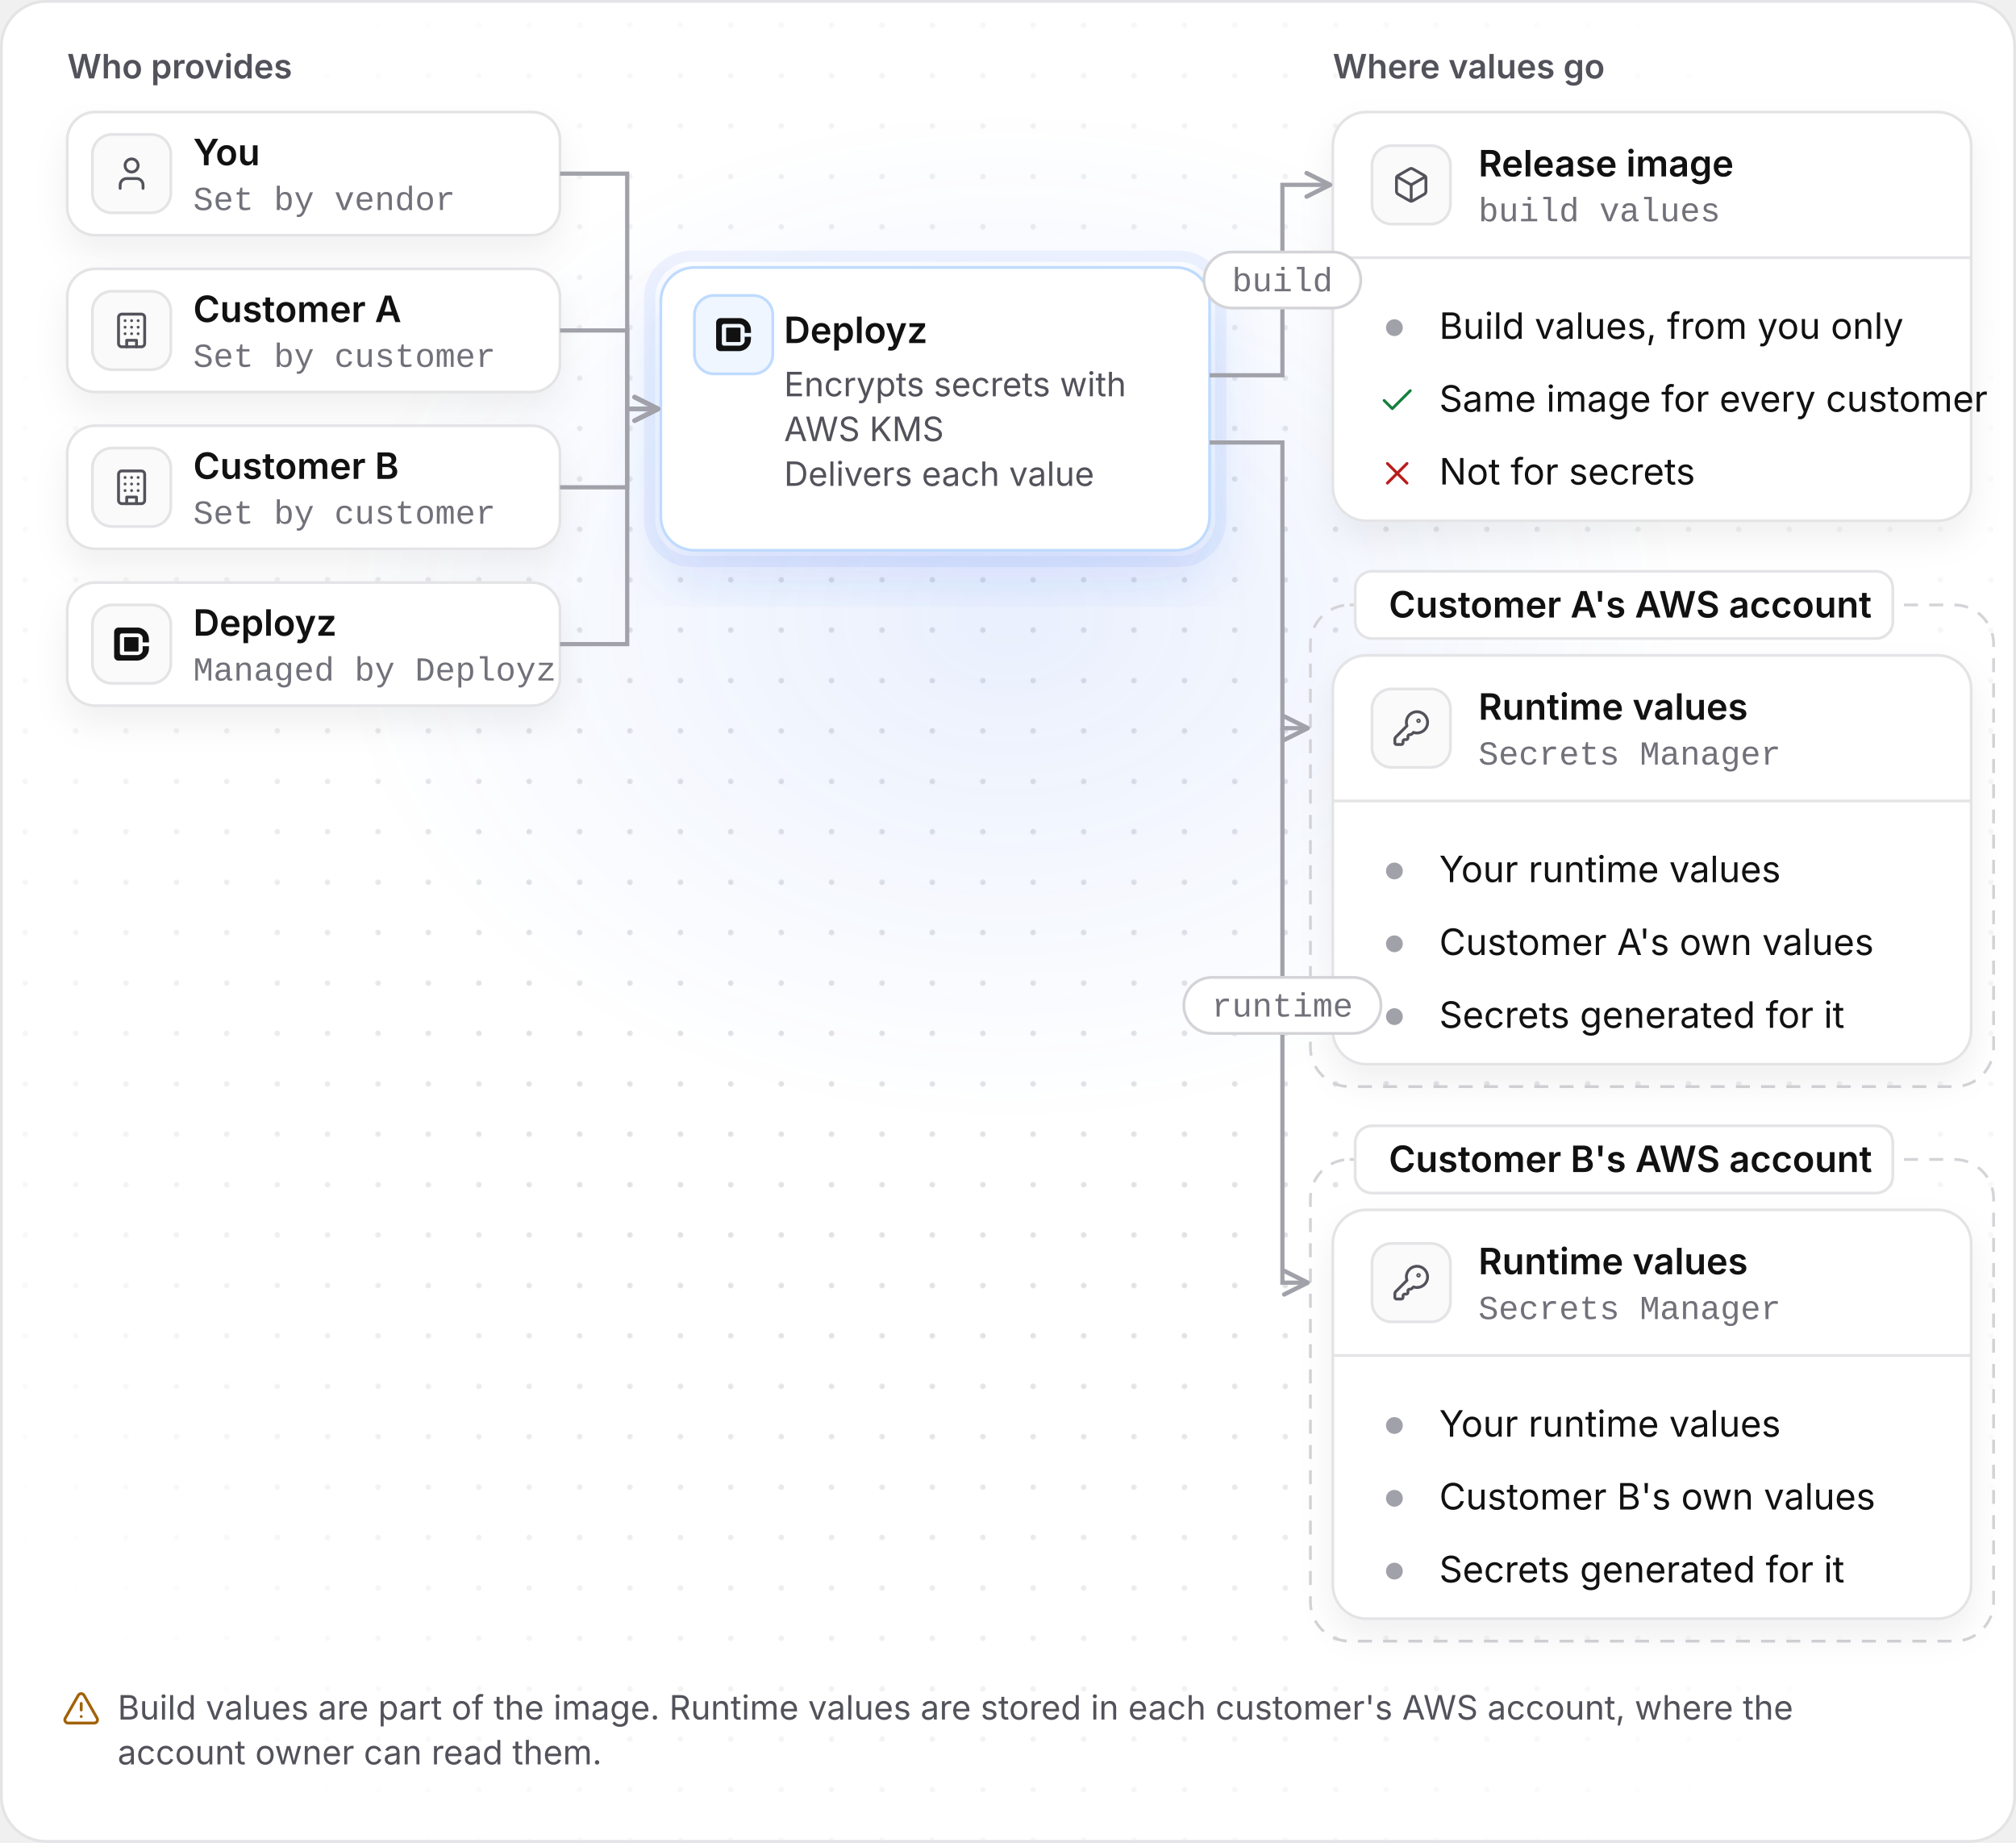
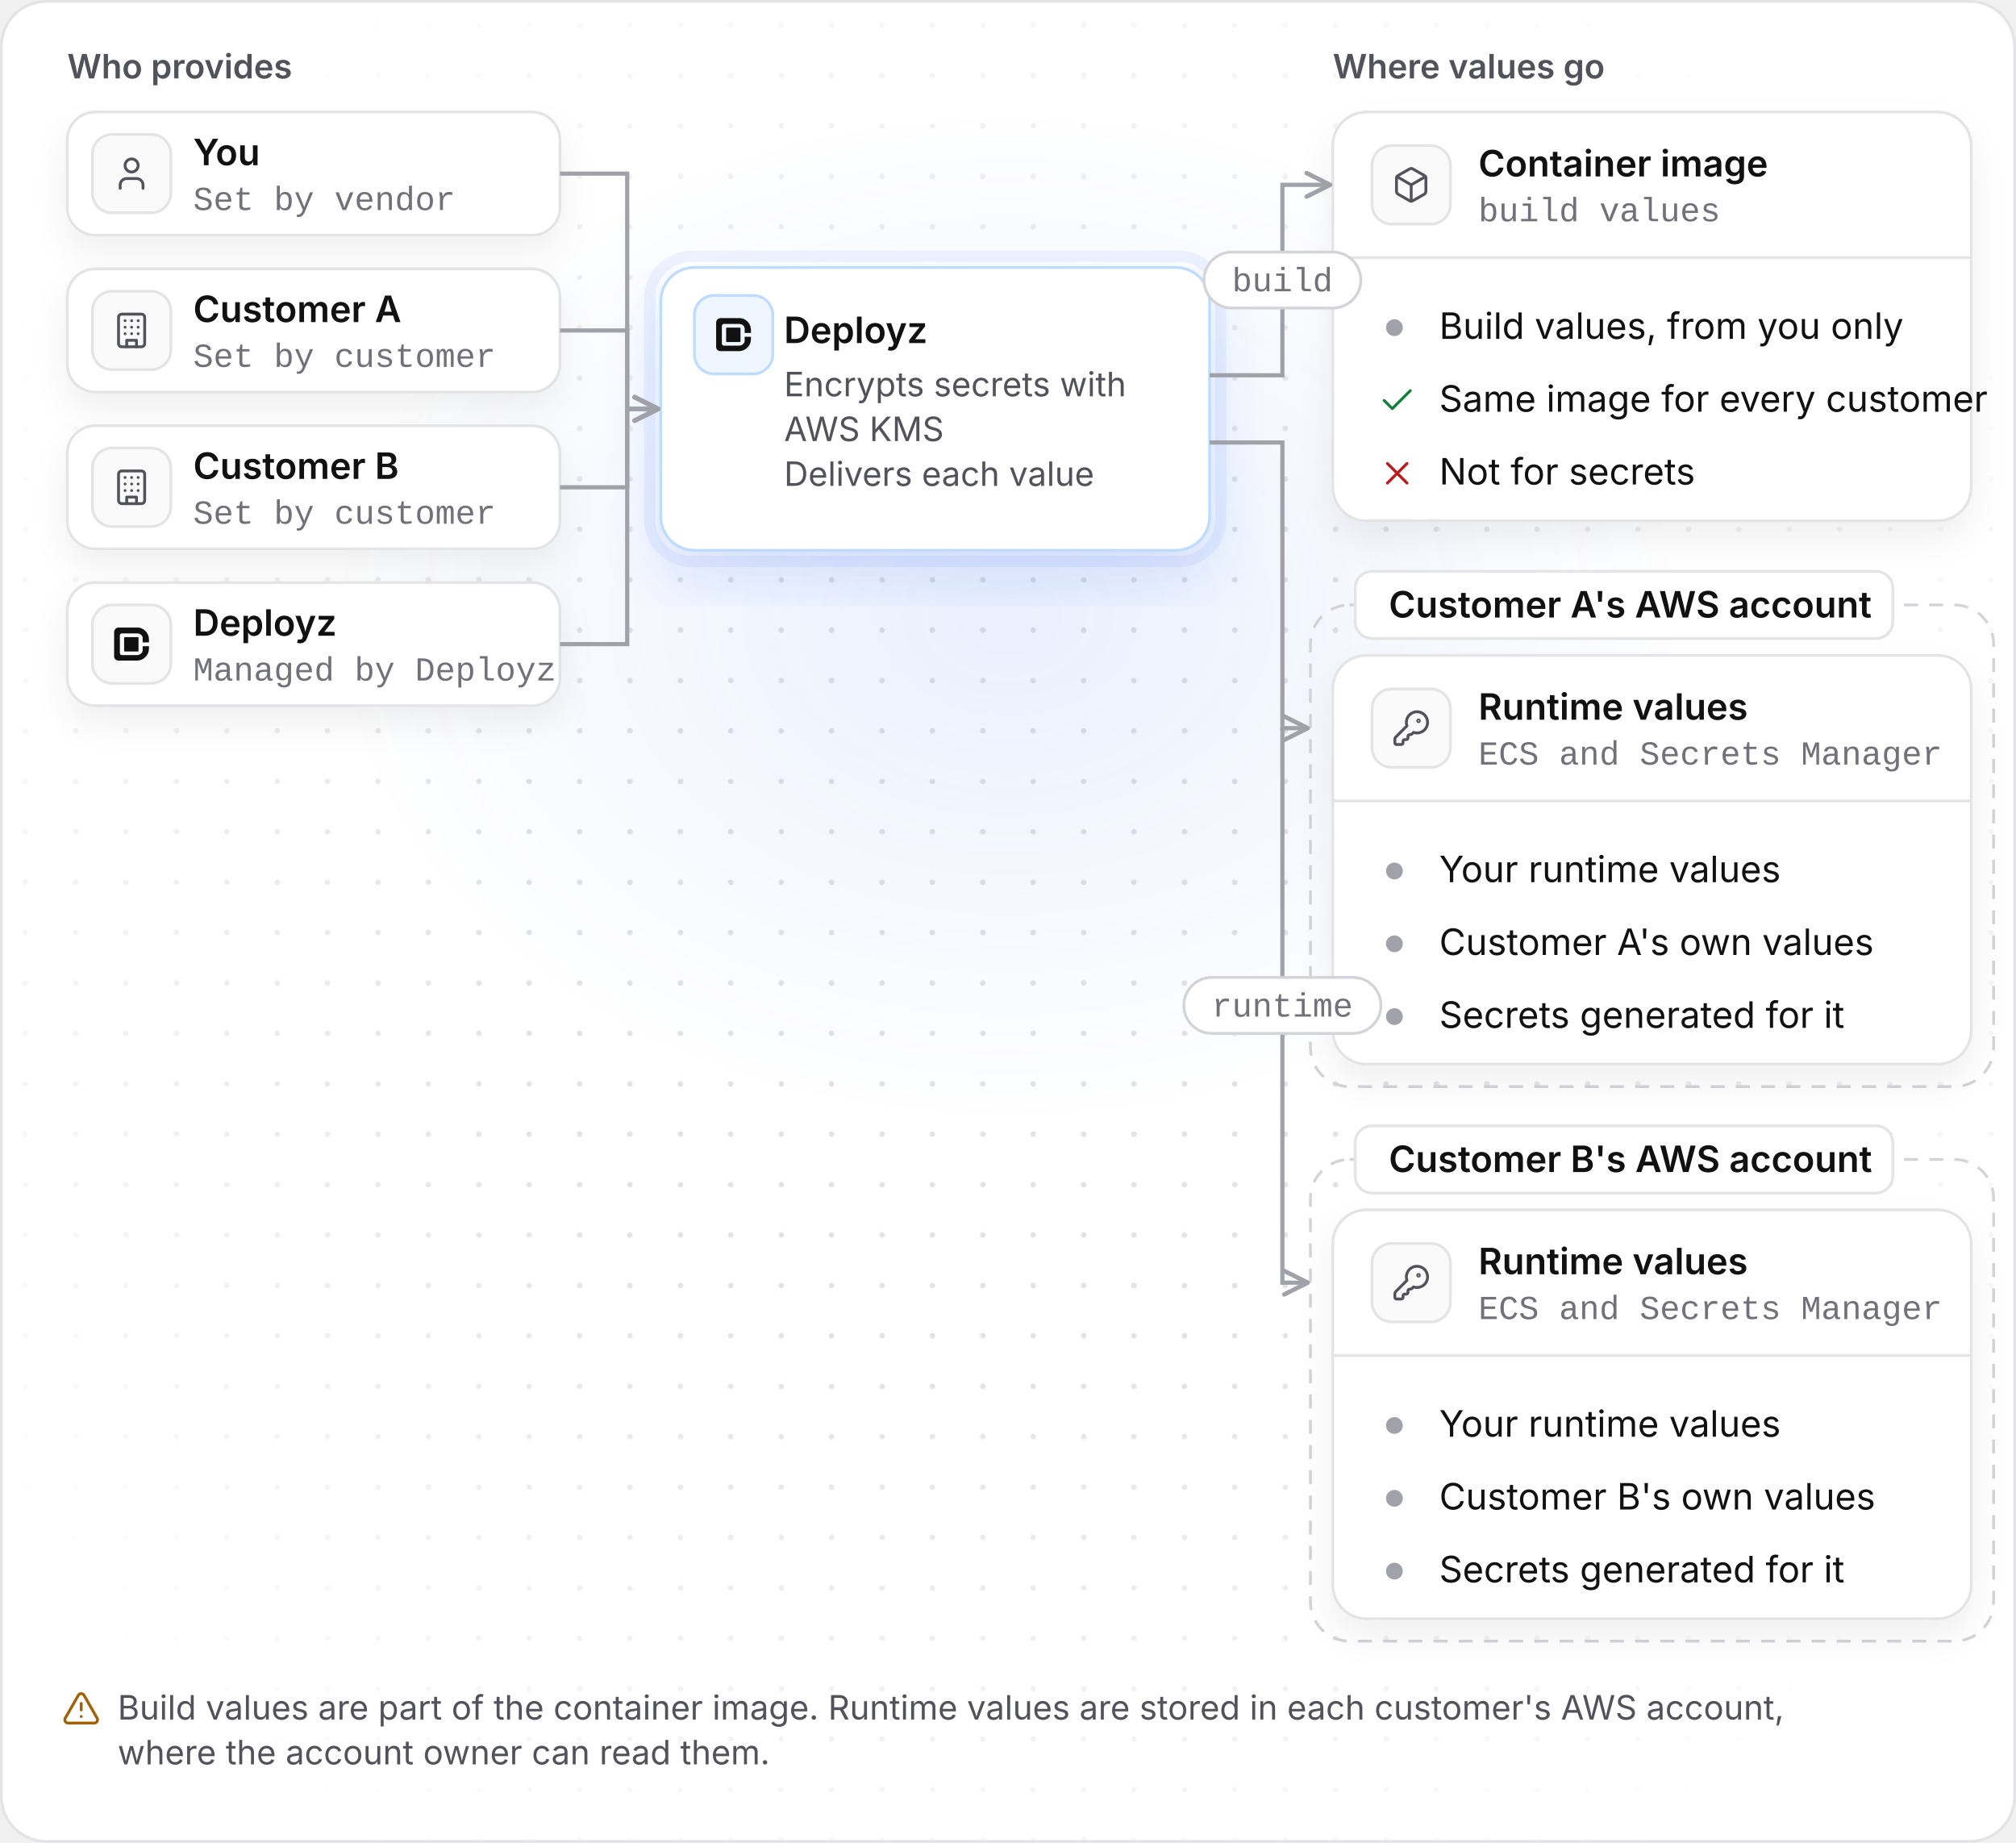
<svg xmlns="http://www.w3.org/2000/svg" width="720" height="658" viewBox="0 0 720 658" role="img" aria-labelledby="title desc">
  <defs>
    <style>
      text { font-family: Inter, "Inter Variable", ui-sans-serif, system-ui, -apple-system, "Segoe UI", sans-serif; fill: #111111; }
      .title { font-size: 13px; font-weight: 600; }
      .heading { font-size: 15px; font-weight: 600; letter-spacing: -0.01em; }
      .body { font-size: 13px; fill: #111111; }
      .label { font-size: 12px; font-weight: 600; fill: #52525B; }
      .note { font-size: 12px; fill: #52525B; }
      .badge { font-size: 12px; font-weight: 500; }
      .num { font-size: 12px; font-weight: 600; fill: #FFFFFF; }
      .mono { font-family: ui-monospace, SFMono-Regular, Menlo, Consolas, "Liberation Mono", monospace; font-size: 12px; fill: #71717A; }
      .mono-dark { font-family: ui-monospace, SFMono-Regular, Menlo, Consolas, "Liberation Mono", monospace; font-size: 12px; fill: #111111; }
      .mono-brand { font-family: ui-monospace, SFMono-Regular, Menlo, Consolas, "Liberation Mono", monospace; font-size: 12px; fill: #1D4ED8; }
      .boundary { fill: none; stroke: #A1A1AA; stroke-width: 1; stroke-dasharray: 5 4; }
      .tag { fill: #FFFFFF; stroke: #E4E4E7; }
      .band { fill: #FAFAFA; stroke: #E4E4E7; }
      .tile { fill: #FFFFFF; stroke: #E4E4E7; }
      .tile-optional { fill: #FFFFFF; stroke: #A1A1AA; stroke-dasharray: 4 3; }
      .icon-tile { fill: #FAFAFA; stroke: #E4E4E7; }
      .icon { fill: none; stroke: #52525B; stroke-width: 1.75; stroke-linecap: round; stroke-linejoin: round; }
      .track { fill: none; stroke: #A1A1AA; stroke-width: 1.5; }
      .track-dashed { fill: none; stroke: #A1A1AA; stroke-width: 1.5; stroke-dasharray: 4 4; }
      .beam { fill: none; stroke: #2563EB; stroke-width: 1.5; }
      .port { fill: #FFFFFF; stroke: #A1A1AA; stroke-width: 1.5; }
      .port-brand { fill: #FFFFFF; stroke: #2563EB; stroke-width: 1.5; }
    </style>
    <pattern id="dots" width="18" height="18" patternUnits="userSpaceOnUse">
      <circle cx="9" cy="9" r="1" fill="#D4D4D8" />
    </pattern>
    <radialGradient id="fade" cx="50%" cy="50%" r="60%">
      <stop offset="40%" stop-color="#FFFFFF" />
      <stop offset="100%" stop-color="#000000" />
    </radialGradient>
    <mask id="fade-mask">
      <rect width="720" height="658" fill="url(#fade)" />
    </mask>
    <radialGradient id="light" cx="50%" cy="50%" r="50%">
      <stop offset="0%" stop-color="#2563EB" stop-opacity="0.10" />
      <stop offset="100%" stop-color="#2563EB" stop-opacity="0" />
    </radialGradient>
    <filter id="shadow" x="-10%" y="-20%" width="120%" height="160%">
      <feDropShadow dx="0" dy="1" stdDeviation="1" flood-color="#111111" flood-opacity="0.04" />
      <feDropShadow dx="0" dy="6" stdDeviation="6" flood-color="#111111" flood-opacity="0.06" />
    </filter>
    <filter id="shadow-brand" x="-10%" y="-10%" width="120%" height="130%">
      <feDropShadow dx="0" dy="1" stdDeviation="1" flood-color="#111111" flood-opacity="0.04" />
      <feDropShadow dx="0" dy="10" stdDeviation="10" flood-color="#2563EB" flood-opacity="0.14" />
    </filter>
    <marker id="arrow" viewBox="0 0 10 10" refX="8" refY="5" markerWidth="7" markerHeight="7" orient="auto-start-reverse">
      <path d="M1 1L9 5L1 9" fill="none" stroke="#A1A1AA" stroke-width="1.5" stroke-linecap="round" stroke-linejoin="round" />
    </marker>
    <marker id="arrow-brand" viewBox="0 0 10 10" refX="8" refY="5" markerWidth="7" markerHeight="7" orient="auto-start-reverse">
      <path d="M1 1L9 5L1 9" fill="none" stroke="#2563EB" stroke-width="1.5" stroke-linecap="round" stroke-linejoin="round" />
    </marker>
    <symbol id="mark" viewBox="0 0 349 349">
      <path d="M 111 113 L 109 115 L 109 116 L 108 117 L 108 236 L 110 238 L 110 239 L 111 239 L 112 240 L 232 240 L 233 239 L 234 239 L 236 236 L 236 116 L 235 115 L 235 114 L 234 114 L 231 112 L 114 112 L 113 113 ZM 27 43 L 27 44 L 23 49 L 23 51 L 22 52 L 22 53 L 21 54 L 21 56 L 20 57 L 20 61 L 19 62 L 19 290 L 20 291 L 20 294 L 21 295 L 21 297 L 22 298 L 22 299 L 23 300 L 24 303 L 26 305 L 26 306 L 34 314 L 37 315 L 39 317 L 41 317 L 44 319 L 46 319 L 47 320 L 50 320 L 51 321 L 229 321 L 230 320 L 237 320 L 238 319 L 243 319 L 244 318 L 247 318 L 248 317 L 250 317 L 251 316 L 253 316 L 254 315 L 257 315 L 258 314 L 259 314 L 260 313 L 262 313 L 267 310 L 269 310 L 270 309 L 271 309 L 273 307 L 274 307 L 275 306 L 278 305 L 280 303 L 281 303 L 283 301 L 284 301 L 288 297 L 289 297 L 297 289 L 298 289 L 300 287 L 300 286 L 306 280 L 306 279 L 308 277 L 308 276 L 311 273 L 311 272 L 313 270 L 314 267 L 316 265 L 316 264 L 317 263 L 317 262 L 318 261 L 318 260 L 321 255 L 321 253 L 322 252 L 322 250 L 323 249 L 323 247 L 324 246 L 324 244 L 325 243 L 325 241 L 326 240 L 326 236 L 327 235 L 327 231 L 328 230 L 328 219 L 329 218 L 329 194 L 328 193 L 274 193 L 273 194 L 273 234 L 272 235 L 272 238 L 271 239 L 271 241 L 270 242 L 270 243 L 269 244 L 268 247 L 264 252 L 264 253 L 256 261 L 255 261 L 252 264 L 251 264 L 250 265 L 249 265 L 244 268 L 242 268 L 241 269 L 239 269 L 238 270 L 236 270 L 235 271 L 230 271 L 229 272 L 85 272 L 84 271 L 82 271 L 81 270 L 78 269 L 73 264 L 73 263 L 71 260 L 71 258 L 70 257 L 70 94 L 71 93 L 71 91 L 72 90 L 73 87 L 78 82 L 79 82 L 82 80 L 84 80 L 85 79 L 230 79 L 231 80 L 236 80 L 237 81 L 240 81 L 241 82 L 243 82 L 244 83 L 246 83 L 247 84 L 250 85 L 255 89 L 256 89 L 266 99 L 266 100 L 268 102 L 268 103 L 271 108 L 271 110 L 272 111 L 272 114 L 273 115 L 273 159 L 329 159 L 329 129 L 328 128 L 328 118 L 327 117 L 327 112 L 326 111 L 326 107 L 325 106 L 325 104 L 324 103 L 324 100 L 323 99 L 323 97 L 321 94 L 321 92 L 320 91 L 320 90 L 319 89 L 319 88 L 318 87 L 318 86 L 317 85 L 317 84 L 316 83 L 316 82 L 315 81 L 315 80 L 314 79 L 313 76 L 311 74 L 311 73 L 309 71 L 309 70 L 306 67 L 306 66 L 290 50 L 289 50 L 286 47 L 285 47 L 282 44 L 281 44 L 279 42 L 278 42 L 277 41 L 276 41 L 275 40 L 274 40 L 273 39 L 272 39 L 271 38 L 270 38 L 269 37 L 268 37 L 267 36 L 266 36 L 261 33 L 259 33 L 258 32 L 256 32 L 255 31 L 252 31 L 251 30 L 248 30 L 247 29 L 244 29 L 243 28 L 237 28 L 236 27 L 53 27 L 52 28 L 49 28 L 48 29 L 46 29 L 45 30 L 43 30 L 42 31 L 39 32 L 37 34 L 36 34 Z" fill="#111111" fill-rule="evenodd" />
    </symbol>
    <symbol id="i-alert" viewBox="0 0 24 24">
      <path d="m21.73 18-8-14a2 2 0 0 0-3.48 0l-8 14A2 2 0 0 0 4 21h16a2 2 0 0 0 1.73-3" />
      <path d="M12 9v4" />
      <path d="M12 17h.01" />
    </symbol>
    <symbol id="i-box" viewBox="0 0 24 24">
      <path d="M21 8a2 2 0 0 0-1-1.73l-7-4a2 2 0 0 0-2 0l-7 4A2 2 0 0 0 3 8v8a2 2 0 0 0 1 1.73l7 4a2 2 0 0 0 2 0l7-4A2 2 0 0 0 21 16Z" />
      <path d="m3.3 7 8.7 5 8.7-5" />
      <path d="M12 22V12" />
    </symbol>
    <symbol id="i-building" viewBox="0 0 24 24">
      <rect width="16" height="20" x="4" y="2" rx="2" ry="2" />
      <path d="M9 22v-4h6v4" />
      <path d="M8 6h.01" />
      <path d="M16 6h.01" />
      <path d="M12 6h.01" />
      <path d="M12 10h.01" />
      <path d="M12 14h.01" />
      <path d="M16 10h.01" />
      <path d="M16 14h.01" />
      <path d="M8 10h.01" />
      <path d="M8 14h.01" />
    </symbol>
    <symbol id="i-check" viewBox="0 0 24 24">
      <path d="M20 6 9 17l-5-5" />
    </symbol>
    <symbol id="i-key" viewBox="0 0 24 24">
      <path d="M2.586 17.414A2 2 0 0 0 2 18.828V21a1 1 0 0 0 1 1h3a1 1 0 0 0 1-1v-1a1 1 0 0 1 1-1h1a1 1 0 0 0 1-1v-1a1 1 0 0 1 1-1h.172a2 2 0 0 0 1.414-.586l.814-.814a6.5 6.5 0 1 0-4-4z" />
      <circle cx="16.5" cy="7.5" r=".5" />
    </symbol>
    <symbol id="i-user" viewBox="0 0 24 24">
      <path d="M19 21v-2a4 4 0 0 0-4-4H9a4 4 0 0 0-4 4v2" />
      <circle cx="12" cy="7" r="4" />
    </symbol>
    <symbol id="i-x" viewBox="0 0 24 24">
      <path d="M18 6 6 18" />
      <path d="m6 6 12 12" />
    </symbol>
  </defs>
  <g id="stage">
    <rect x="0.5" y="0.5" width="719" height="657" rx="16" fill="#FFFFFF" stroke="#E4E4E7" />
    <rect x="1" y="1" width="718" height="656" rx="16" fill="url(#dots)" mask="url(#fade-mask)" opacity="0.7" />
    <ellipse cx="360.0" cy="220" rx="240" ry="180" fill="url(#light)" />
  </g>
  <g id="sources">
    <text class="label" x="24" y="28">Who provides</text>
    <rect class="tile" x="24" y="40" width="176" height="44" rx="10" filter="url(#shadow)" />
    <rect x="33" y="48" width="28" height="28" rx="7" class="icon-tile" />
    <use href="#i-user" class="icon" x="40" y="55" width="14" height="14" />
    <text class="title" x="69" y="59">You</text>
    <text class="mono" x="69" y="75">Set by vendor</text>
    <rect class="tile" x="24" y="96" width="176" height="44" rx="10" filter="url(#shadow)" />
    <rect x="33" y="104" width="28" height="28" rx="7" class="icon-tile" />
    <use href="#i-building" class="icon" x="40" y="111" width="14" height="14" />
    <text class="title" x="69" y="115">Customer A</text>
    <text class="mono" x="69" y="131">Set by customer</text>
    <rect class="tile" x="24" y="152" width="176" height="44" rx="10" filter="url(#shadow)" />
    <rect x="33" y="160" width="28" height="28" rx="7" class="icon-tile" />
    <use href="#i-building" class="icon" x="40" y="167" width="14" height="14" />
    <text class="title" x="69" y="171">Customer B</text>
    <text class="mono" x="69" y="187">Set by customer</text>
    <rect class="tile" x="24" y="208" width="176" height="44" rx="10" filter="url(#shadow)" />
    <rect x="33" y="216" width="28" height="28" rx="7" class="icon-tile" />
    <use href="#mark" x="40" y="223" width="14" height="14" />
    <text class="title" x="69" y="227">Deployz</text>
    <text class="mono" x="69" y="243">Managed by Deployz</text>
  </g>
  <g id="deployz">
    <rect x="232" y="91.5" width="204" height="109" rx="15" style="fill:none;stroke:#2563EB;stroke-opacity:0.07;stroke-width:4" />
    <rect x="236" y="95.5" width="196" height="101" rx="12" style="fill:#FFFFFF;stroke:#BFDBFE" filter="url(#shadow-brand)" />
    <rect x="248" y="105.5" width="28" height="28" rx="7" style="fill:#EFF6FF;stroke:#BFDBFE" />
    <use href="#mark" x="255" y="112.5" width="14" height="14" />
    <text class="title" x="280" y="122.5">Deployz</text>
    <text class="note" x="280" y="141.5">Encrypts secrets with</text>
    <text class="note" x="280" y="157.5">AWS KMS</text>
    <text class="note" x="280" y="173.5">Delivers each value</text>
  </g>
  <g id="to-deployz">
    <path class="track" d="M200 62 H224 V146.0 H234" marker-end="url(#arrow)" />
    <path class="track" d="M200 118 H224 V146.0 H234" marker-end="url(#arrow)" />
    <path class="track" d="M200 174 H224 V146.0 H234" marker-end="url(#arrow)" />
    <path class="track" d="M200 230 H224 V146.0 H234" marker-end="url(#arrow)" />
  </g>
  <g id="release-image">
    <text class="label" x="476" y="28">Where values go</text>
    <rect class="tile" x="476" y="40" width="228" height="146" rx="12" filter="url(#shadow)" />
    <rect x="490" y="52" width="28" height="28" rx="7" class="icon-tile" />
    <use href="#i-box" class="icon" x="497" y="59" width="14" height="14" />
-     <text class="title" x="528" y="63">Release image</text>
+     <text class="title" x="528" y="63">Container image</text>
    <text class="mono" x="528" y="79">build values</text>
    <line x1="476" y1="92" x2="704" y2="92" stroke="#E4E4E7" />
    <rect x="495" y="114" width="6" height="6" rx="3" style="fill:#A1A1AA" />
    <text class="body" x="514" y="121">Build values, from you only</text>
    <use href="#i-check" class="icon" x="492" y="136" width="14" height="14" style="stroke:#15803D" />
    <text class="body" x="514" y="147">Same image for every customer</text>
    <use href="#i-x" class="icon" x="492" y="162" width="14" height="14" style="stroke:#B91C1C" />
    <text class="body" x="514" y="173">Not for secrets</text>
  </g>
  <g id="customer-a-account">
    <rect class="boundary" x="468" y="216" width="244" height="172" rx="14" style="stroke:#D4D4D8" />
    <rect class="tag" x="484" y="204" width="192" height="24" rx="6" />
    <text class="title" x="496" y="220.5">Customer A's AWS account</text>
    <rect class="tile" x="476" y="234" width="228" height="146" rx="12" filter="url(#shadow)" />
    <rect x="490" y="246" width="28" height="28" rx="7" class="icon-tile" />
    <use href="#i-key" class="icon" x="497" y="253" width="14" height="14" />
    <text class="title" x="528" y="257">Runtime values</text>
-     <text class="mono" x="528" y="273">Secrets Manager</text>
+     <text class="mono" x="528" y="273">ECS and Secrets Manager</text>
    <line x1="476" y1="286" x2="704" y2="286" stroke="#E4E4E7" />
    <rect x="495" y="308" width="6" height="6" rx="3" style="fill:#A1A1AA" />
    <text class="body" x="514" y="315">Your runtime values</text>
    <rect x="495" y="334" width="6" height="6" rx="3" style="fill:#A1A1AA" />
    <text class="body" x="514" y="341">Customer A's own values</text>
    <rect x="495" y="360" width="6" height="6" rx="3" style="fill:#A1A1AA" />
    <text class="body" x="514" y="367">Secrets generated for it</text>
  </g>
  <g id="customer-b-account">
    <rect class="boundary" x="468" y="414" width="244" height="172" rx="14" style="stroke:#D4D4D8" />
    <rect class="tag" x="484" y="402" width="192" height="24" rx="6" />
    <text class="title" x="496" y="418.5">Customer B's AWS account</text>
    <rect class="tile" x="476" y="432" width="228" height="146" rx="12" filter="url(#shadow)" />
    <rect x="490" y="444" width="28" height="28" rx="7" class="icon-tile" />
    <use href="#i-key" class="icon" x="497" y="451" width="14" height="14" />
    <text class="title" x="528" y="455">Runtime values</text>
-     <text class="mono" x="528" y="471">Secrets Manager</text>
+     <text class="mono" x="528" y="471">ECS and Secrets Manager</text>
    <line x1="476" y1="484" x2="704" y2="484" stroke="#E4E4E7" />
    <rect x="495" y="506" width="6" height="6" rx="3" style="fill:#A1A1AA" />
    <text class="body" x="514" y="513">Your runtime values</text>
    <rect x="495" y="532" width="6" height="6" rx="3" style="fill:#A1A1AA" />
    <text class="body" x="514" y="539">Customer B's own values</text>
    <rect x="495" y="558" width="6" height="6" rx="3" style="fill:#A1A1AA" />
    <text class="body" x="514" y="565">Secrets generated for it</text>
  </g>
  <g id="from-deployz">
    <path class="track" d="M432 134.0 H458 V66 H474" marker-end="url(#arrow)" />
    <rect x="430" y="90" width="56" height="20" rx="10" style="fill:#FFFFFF;stroke:#D4D4D8" />
    <text class="mono" x="458" y="104" text-anchor="middle">build</text>
    <path class="track" d="M432 158.0 H458 V260 H466" marker-end="url(#arrow)" />
    <path class="track" d="M458 260 V458 H466" marker-end="url(#arrow)" />
    <rect x="422.8" y="349" width="70.4" height="20" rx="10" style="fill:#FFFFFF;stroke:#D4D4D8" />
    <text class="mono" x="458" y="363" text-anchor="middle">runtime</text>
  </g>
  <g id="note">
    <use href="#i-alert" class="icon" x="22" y="603" width="14" height="14" style="stroke:#A16207" />
-     <text class="note" x="42" y="614">Build values are part of the image. Runtime values are stored in each customer's AWS account, where the</text>
-     <text class="note" x="42" y="630">account owner can read them.</text>
+     <text class="note" x="42" y="614">Build values are part of the container image. Runtime values are stored in each customer's AWS account,</text>
+     <text class="note" x="42" y="630">where the account owner can read them.</text>
  </g>
</svg>
